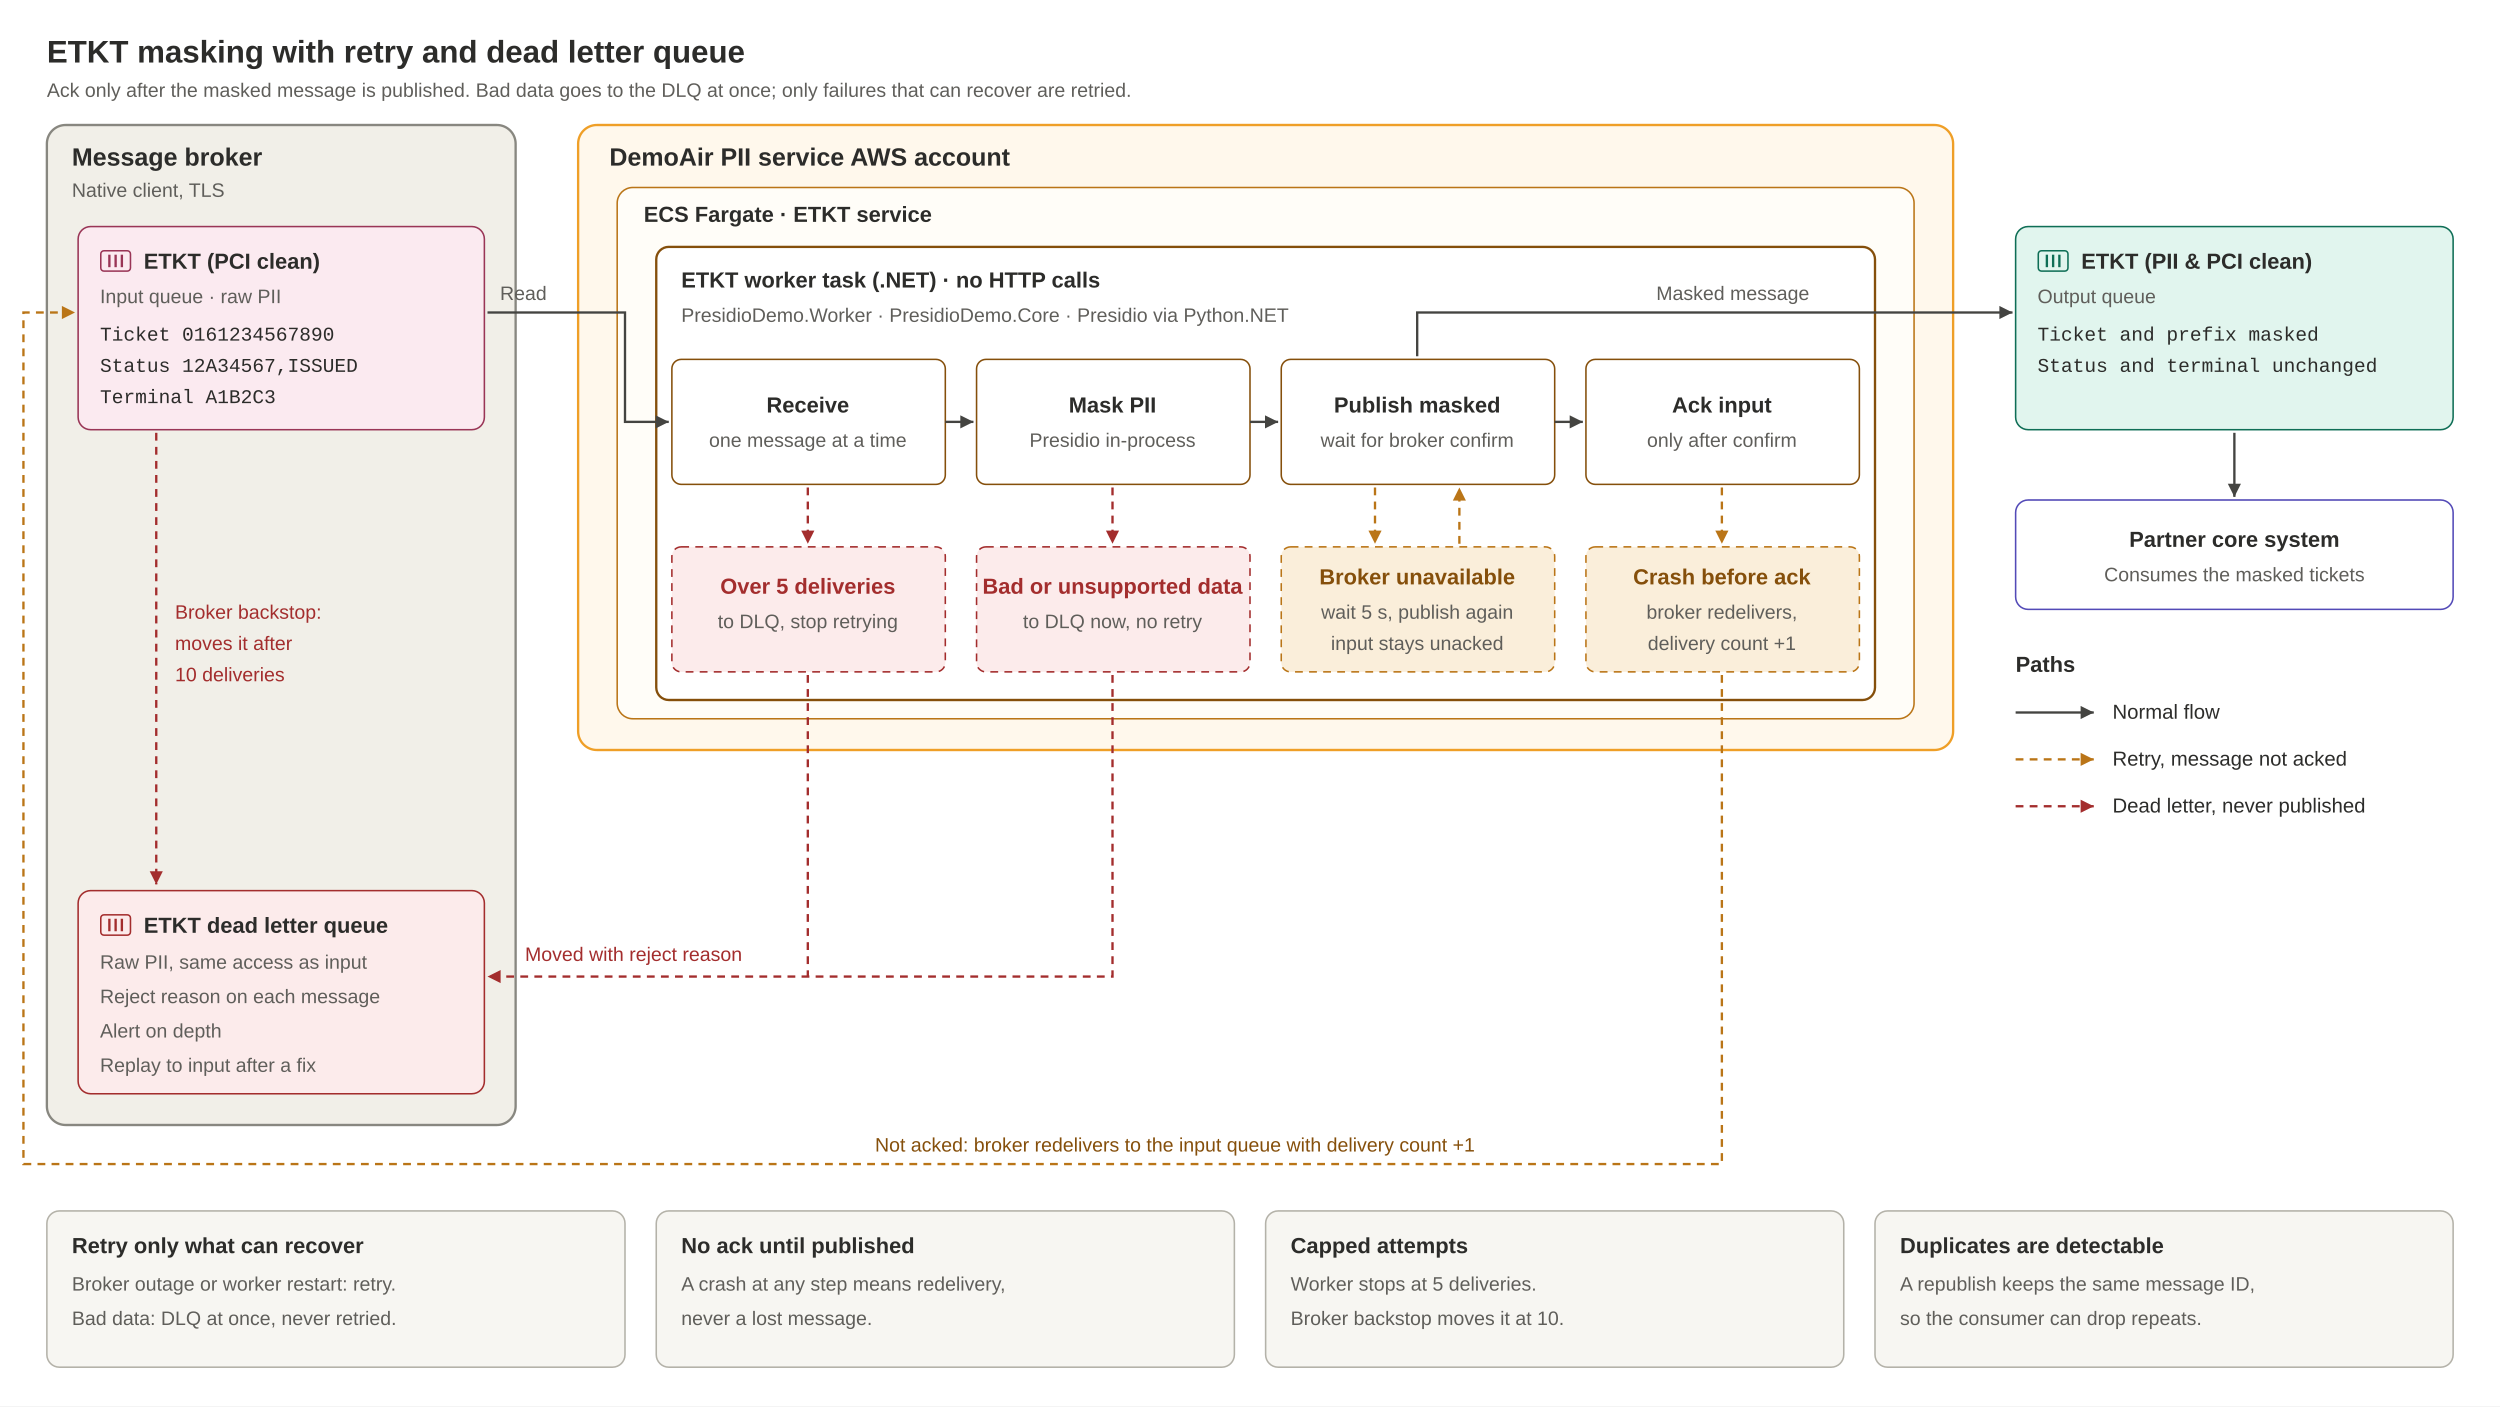
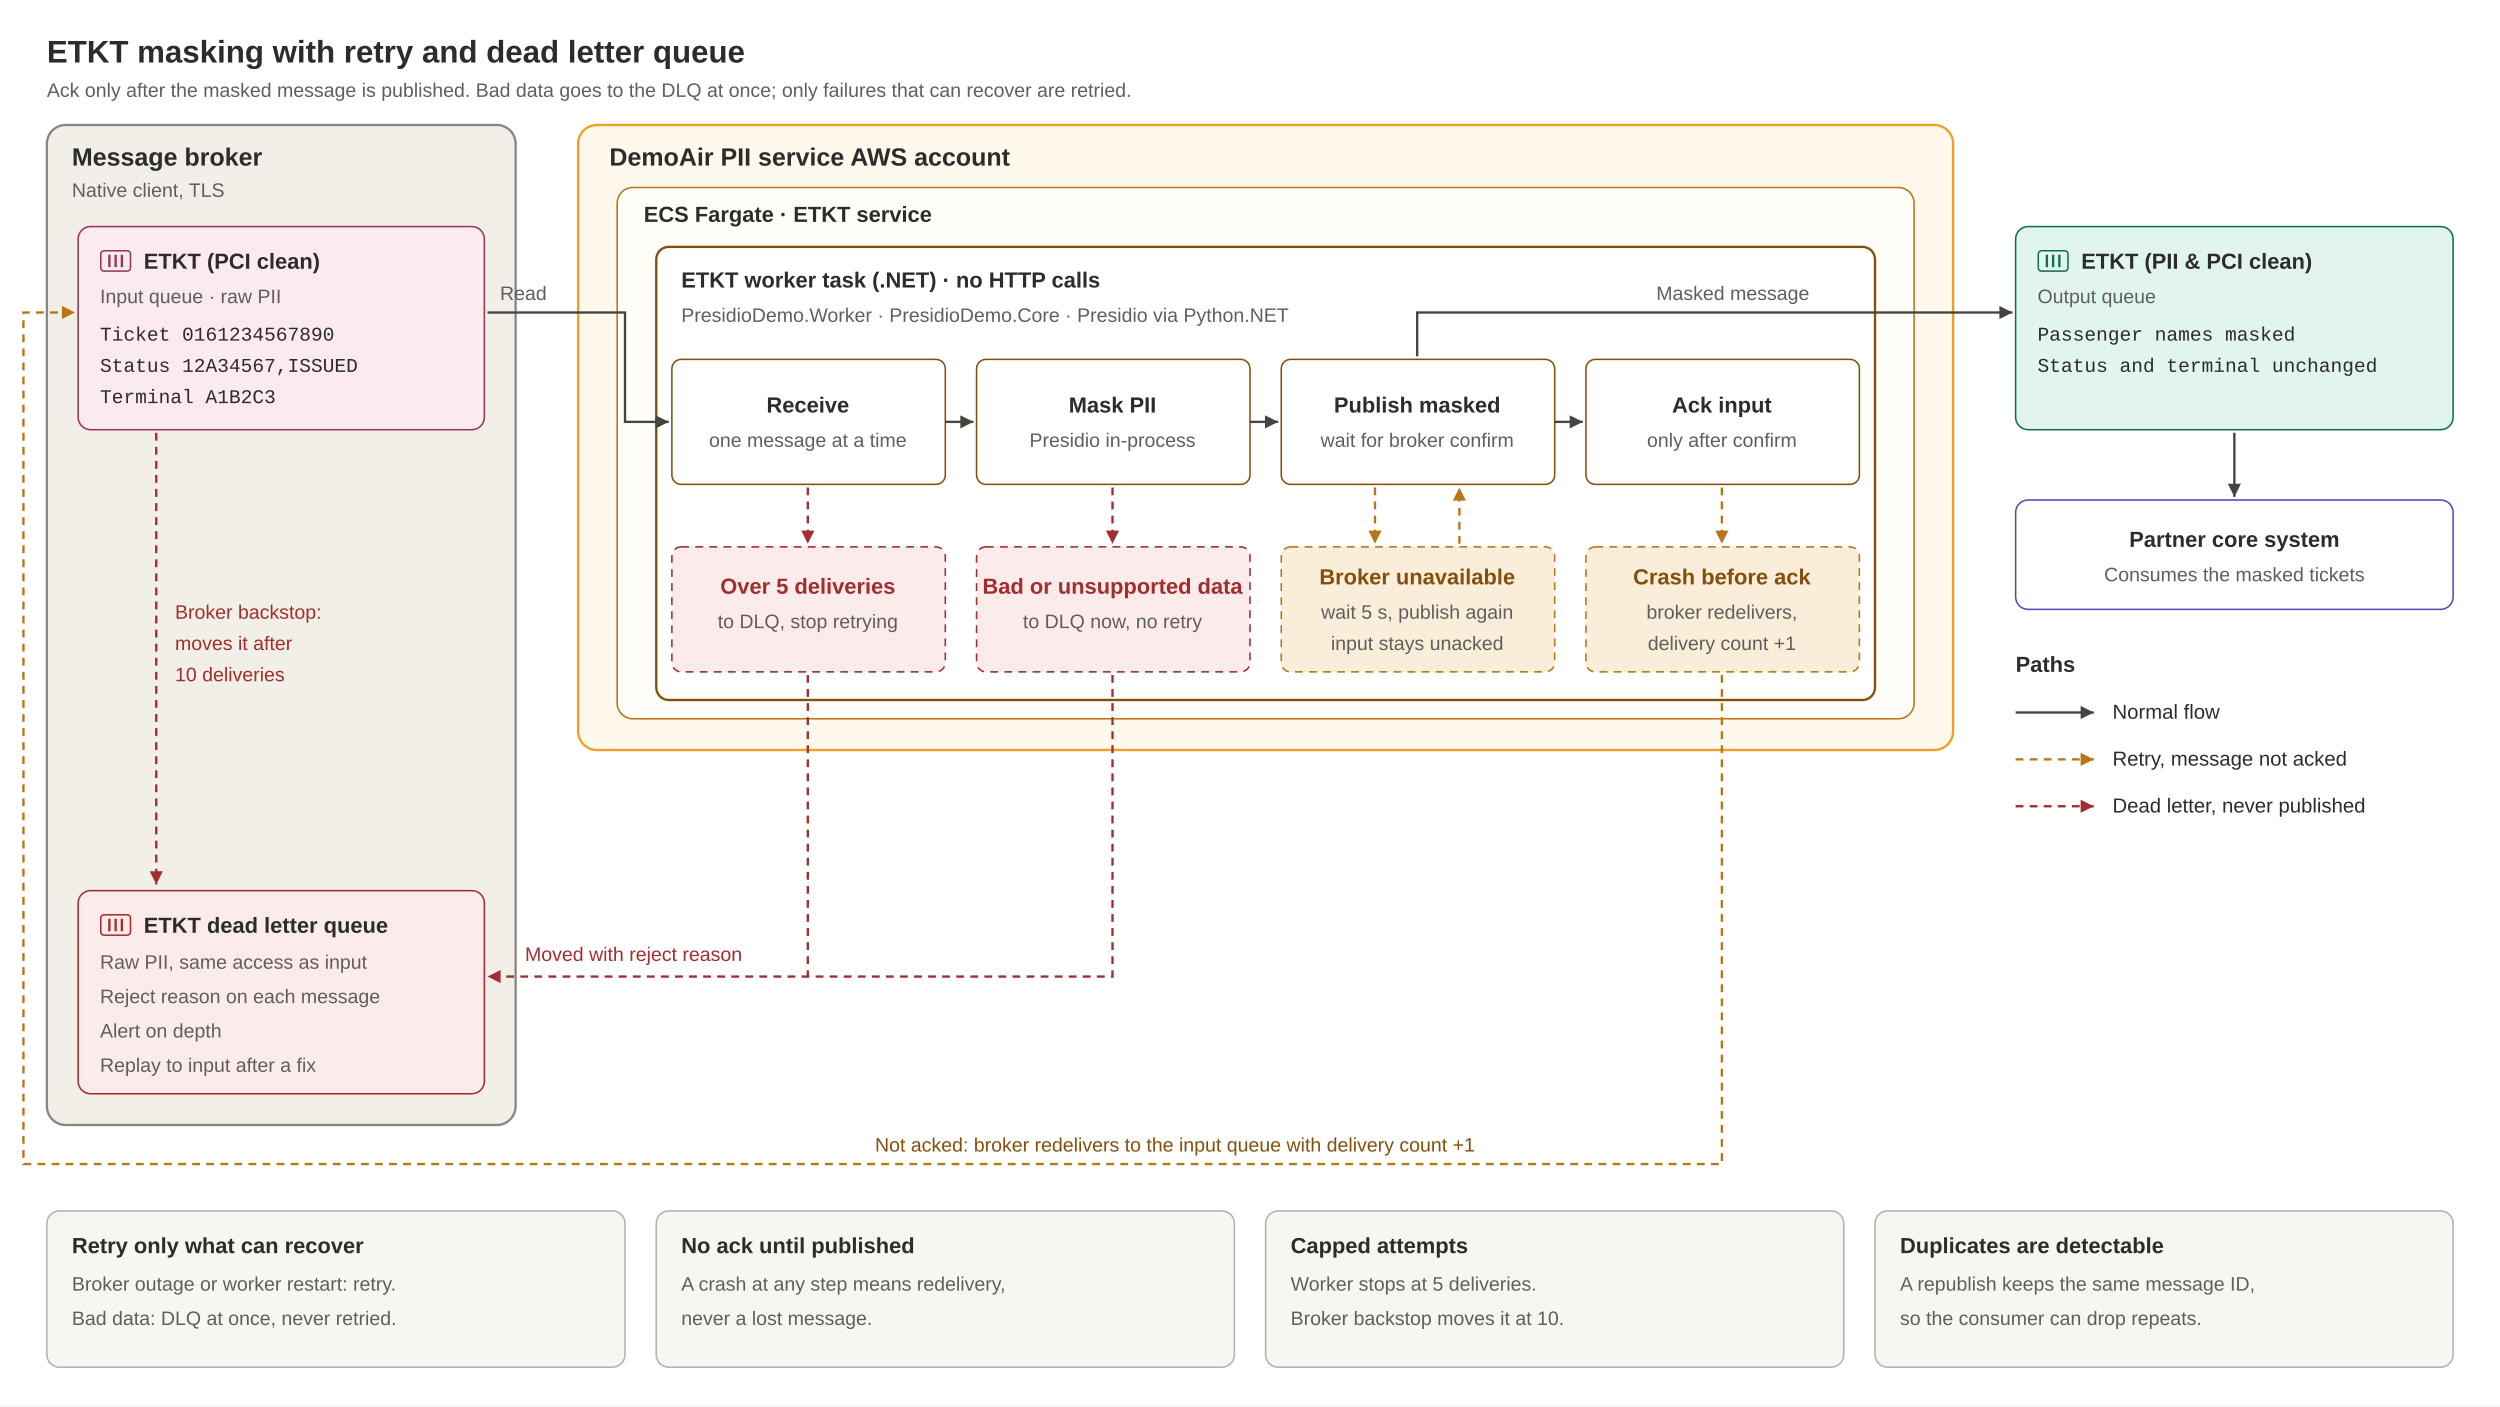
<svg xmlns="http://www.w3.org/2000/svg" viewBox="0 0 1600 900" role="img" aria-labelledby="title desc">
  <defs>
    <marker id="a" viewBox="0 0 10 10" refX="9" refY="5" markerWidth="7" markerHeight="7" orient="auto-start-reverse">
      <path d="M1 1L9 5L1 9z" fill="#444441" />
    </marker>
    <marker id="r" viewBox="0 0 10 10" refX="9" refY="5" markerWidth="7" markerHeight="7" orient="auto-start-reverse">
      <path d="M1 1L9 5L1 9z" fill="#A32D2D" />
    </marker>
    <marker id="y" viewBox="0 0 10 10" refX="9" refY="5" markerWidth="7" markerHeight="7" orient="auto-start-reverse">
      <path d="M1 1L9 5L1 9z" fill="#BA7517" />
    </marker>
    <symbol id="q" viewBox="0 0 20 14">
      <rect x="0.5" y="0.5" width="19" height="13" rx="2" fill="none" stroke="currentColor" />
      <path d="M6 3V11M10 3V11M14 3V11" stroke="currentColor" stroke-width="1.5" />
    </symbol>
    <style>
text{font-family:'Segoe UI',Arial,sans-serif;fill:#2C2C2A}
.h{font-size:16px;font-weight:600}
.t{font-size:14px;font-weight:600}
.s{font-size:13px}
.m{font-size:12.5px;fill:#5F5E5A}
.d{font-size:12.5px;font-family:Consolas,'Courier New',monospace;fill:#2C2C2A}
.ln{fill:none;stroke:#444441;stroke-width:1.5}
.dl{fill:none;stroke:#A32D2D;stroke-width:1.5;stroke-dasharray:5 4}
.rl{fill:none;stroke:#BA7517;stroke-width:1.5;stroke-dasharray:5 4}
.iq rect{fill:#FBEAF0;stroke:#993556}.iq{color:#993556}
.dq rect{fill:#FCEBEB;stroke:#A32D2D}.dq{color:#A32D2D}
.cq rect{fill:#E1F5EE;stroke:#0F6E56}.cq{color:#0F6E56}
.st rect{fill:#FFFFFF;stroke:#854F0B}
.fx rect{fill:#FCEBEB;stroke:#A32D2D;stroke-dasharray:5 4}
.rt rect{fill:#FAEEDA;stroke:#BA7517;stroke-dasharray:5 4}
.cd rect{fill:#F7F6F2;stroke:#B4B2A9}
</style>
  </defs>
  <rect width="1600" height="900" fill="#FFFFFF" />
  <text class="h" x="30" y="40" style="font-size:20px">ETKT masking with retry and dead letter queue</text>
  <text class="m" x="30" y="62">Ack only after the masked message is published. Bad data goes to the DLQ at once; only failures that can recover are retried.</text>
  <rect x="30" y="80" width="300" height="640" rx="12" fill="#F1EFE8" stroke="#888780" stroke-width="1.5" />
  <text class="h" x="46" y="106">Message broker</text>
  <text class="m" x="46" y="126">Native client, TLS</text>
  <g class="iq">
    <rect x="50" y="145" width="260" height="130" rx="8" />
    <use href="#q" x="64" y="160" width="20" height="14" />
    <text class="t" x="92" y="172">ETKT (PCI clean)</text>
    <text class="m" x="64" y="194">Input queue · raw PII</text>
    <text class="d" x="64" y="218">Ticket 0161234567890</text>
    <text class="d" x="64" y="238">Status 12A34567,ISSUED</text>
    <text class="d" x="64" y="258">Terminal A1B2C3</text>
  </g>
  <g class="dq">
    <rect x="50" y="570" width="260" height="130" rx="8" />
    <use href="#q" x="64" y="585" width="20" height="14" />
    <text class="t" x="92" y="597">ETKT dead letter queue</text>
    <text class="m" x="64" y="620">Raw PII, same access as input</text>
    <text class="m" x="64" y="642">Reject reason on each message</text>
    <text class="m" x="64" y="664">Alert on depth</text>
    <text class="m" x="64" y="686">Replay to input after a fix</text>
  </g>
  <path class="dl" d="M100 277V566" marker-end="url(#r)" />
  <text class="m" x="112" y="396" style="fill:#A32D2D">Broker backstop:</text>
  <text class="m" x="112" y="416" style="fill:#A32D2D">moves it after</text>
  <text class="m" x="112" y="436" style="fill:#A32D2D">10 deliveries</text>
  <rect x="370" y="80" width="880" height="400" rx="12" fill="#FFF8EC" stroke="#EF9F27" stroke-width="1.5" />
  <text class="h" x="390" y="106">DemoAir PII service AWS account</text>
  <rect x="395" y="120" width="830" height="340" rx="10" fill="#FFFDF8" stroke="#BA7517" />
  <text class="t" x="412" y="142">ECS Fargate · ETKT service</text>
  <rect x="420" y="158" width="780" height="290" rx="8" fill="#FFFFFF" stroke="#854F0B" stroke-width="1.5" />
  <text class="t" x="436" y="184">ETKT worker task (.NET) · no HTTP calls</text>
  <text class="m" x="436" y="206">PresidioDemo.Worker · PresidioDemo.Core · Presidio via Python.NET</text>
  <g class="st">
    <rect x="430" y="230" width="175" height="80" rx="6" />
    <text class="t" x="517" y="264" text-anchor="middle">Receive</text>
    <text class="m" x="517" y="286" text-anchor="middle">one message at a time</text>
  </g>
  <g class="st">
    <rect x="625" y="230" width="175" height="80" rx="6" />
    <text class="t" x="712" y="264" text-anchor="middle">Mask PII</text>
    <text class="m" x="712" y="286" text-anchor="middle">Presidio in-process</text>
  </g>
  <g class="st">
    <rect x="820" y="230" width="175" height="80" rx="6" />
    <text class="t" x="907" y="264" text-anchor="middle">Publish masked</text>
    <text class="m" x="907" y="286" text-anchor="middle">wait for broker confirm</text>
  </g>
  <g class="st">
    <rect x="1015" y="230" width="175" height="80" rx="6" />
    <text class="t" x="1102" y="264" text-anchor="middle">Ack input</text>
    <text class="m" x="1102" y="286" text-anchor="middle">only after confirm</text>
  </g>
  <path class="ln" d="M605 270H623" marker-end="url(#a)" />
  <path class="ln" d="M800 270H818" marker-end="url(#a)" />
  <path class="ln" d="M995 270H1013" marker-end="url(#a)" />
  <g class="fx">
    <rect x="430" y="350" width="175" height="80" rx="6" />
    <text class="t" x="517" y="380" text-anchor="middle" style="fill:#A32D2D">Over 5 deliveries</text>
    <text class="m" x="517" y="402" text-anchor="middle">to DLQ, stop retrying</text>
  </g>
  <g class="fx">
    <rect x="625" y="350" width="175" height="80" rx="6" />
    <text class="t" x="712" y="380" text-anchor="middle" style="fill:#A32D2D">Bad or unsupported data</text>
    <text class="m" x="712" y="402" text-anchor="middle">to DLQ now, no retry</text>
  </g>
  <g class="rt">
    <rect x="820" y="350" width="175" height="80" rx="6" />
    <text class="t" x="907" y="374" text-anchor="middle" style="fill:#854F0B">Broker unavailable</text>
    <text class="m" x="907" y="396" text-anchor="middle">wait 5 s, publish again</text>
    <text class="m" x="907" y="416" text-anchor="middle">input stays unacked</text>
  </g>
  <g class="rt">
    <rect x="1015" y="350" width="175" height="80" rx="6" />
    <text class="t" x="1102" y="374" text-anchor="middle" style="fill:#854F0B">Crash before ack</text>
    <text class="m" x="1102" y="396" text-anchor="middle">broker redelivers,</text>
    <text class="m" x="1102" y="416" text-anchor="middle">delivery count +1</text>
  </g>
  <path class="dl" d="M517 312V348" marker-end="url(#r)" />
  <path class="dl" d="M712 312V348" marker-end="url(#r)" />
  <path class="rl" d="M880 312V348" marker-end="url(#y)" />
  <path class="rl" d="M934 348V312" marker-end="url(#y)" />
  <path class="rl" d="M1102 312V348" marker-end="url(#y)" />
  <path class="ln" d="M312 200H400V270H428" marker-end="url(#a)" />
  <text class="m" x="320" y="192">Read</text>
  <path class="ln" d="M907 228V200H1288" marker-end="url(#a)" />
  <text class="m" x="1060" y="192">Masked message</text>
  <path class="dl" d="M517 432V625" />
  <path class="dl" d="M712 432V625H312" marker-end="url(#r)" />
  <text class="m" x="336" y="615" style="fill:#A32D2D">Moved with reject reason</text>
  <path class="rl" d="M1102 432V745H15V200H48" marker-end="url(#y)" />
  <text class="m" x="560" y="737" style="fill:#854F0B">Not acked: broker redelivers to the input queue with delivery count +1</text>
  <g class="cq">
    <rect x="1290" y="145" width="280" height="130" rx="8" />
    <use href="#q" x="1304" y="160" width="20" height="14" />
    <text class="t" x="1332" y="172">ETKT (PII &amp; PCI clean)</text>
    <text class="m" x="1304" y="194">Output queue</text>
-     <text class="d" x="1304" y="218">Ticket and prefix masked</text>
+     <text class="d" x="1304" y="218">Passenger names masked</text>
    <text class="d" x="1304" y="238">Status and terminal unchanged</text>
  </g>
  <g class="st">
    <rect x="1290" y="320" width="280" height="70" rx="8" style="stroke:#534AB7" />
    <text class="t" x="1430" y="350" text-anchor="middle">Partner core system</text>
    <text class="m" x="1430" y="372" text-anchor="middle">Consumes the masked tickets</text>
  </g>
  <path class="ln" d="M1430 277V318" marker-end="url(#a)" />
  <text class="t" x="1290" y="430">Paths</text>
  <path class="ln" d="M1290 456H1340" marker-end="url(#a)" />
  <text class="s" x="1352" y="460">Normal flow</text>
  <path class="rl" d="M1290 486H1340" marker-end="url(#y)" />
  <text class="s" x="1352" y="490">Retry, message not acked</text>
  <path class="dl" d="M1290 516H1340" marker-end="url(#r)" />
  <text class="s" x="1352" y="520">Dead letter, never published</text>
  <g class="cd">
    <rect x="30" y="775" width="370" height="100" rx="8" />
    <text class="t" x="46" y="802">Retry only what can recover</text>
    <text class="m" x="46" y="826">Broker outage or worker restart: retry.</text>
    <text class="m" x="46" y="848">Bad data: DLQ at once, never retried.</text>
  </g>
  <g class="cd">
    <rect x="420" y="775" width="370" height="100" rx="8" />
    <text class="t" x="436" y="802">No ack until published</text>
    <text class="m" x="436" y="826">A crash at any step means redelivery,</text>
    <text class="m" x="436" y="848">never a lost message.</text>
  </g>
  <g class="cd">
    <rect x="810" y="775" width="370" height="100" rx="8" />
    <text class="t" x="826" y="802">Capped attempts</text>
    <text class="m" x="826" y="826">Worker stops at 5 deliveries.</text>
    <text class="m" x="826" y="848">Broker backstop moves it at 10.</text>
  </g>
  <g class="cd">
    <rect x="1200" y="775" width="370" height="100" rx="8" />
    <text class="t" x="1216" y="802">Duplicates are detectable</text>
    <text class="m" x="1216" y="826">A republish keeps the same message ID,</text>
    <text class="m" x="1216" y="848">so the consumer can drop repeats.</text>
  </g>
</svg>
